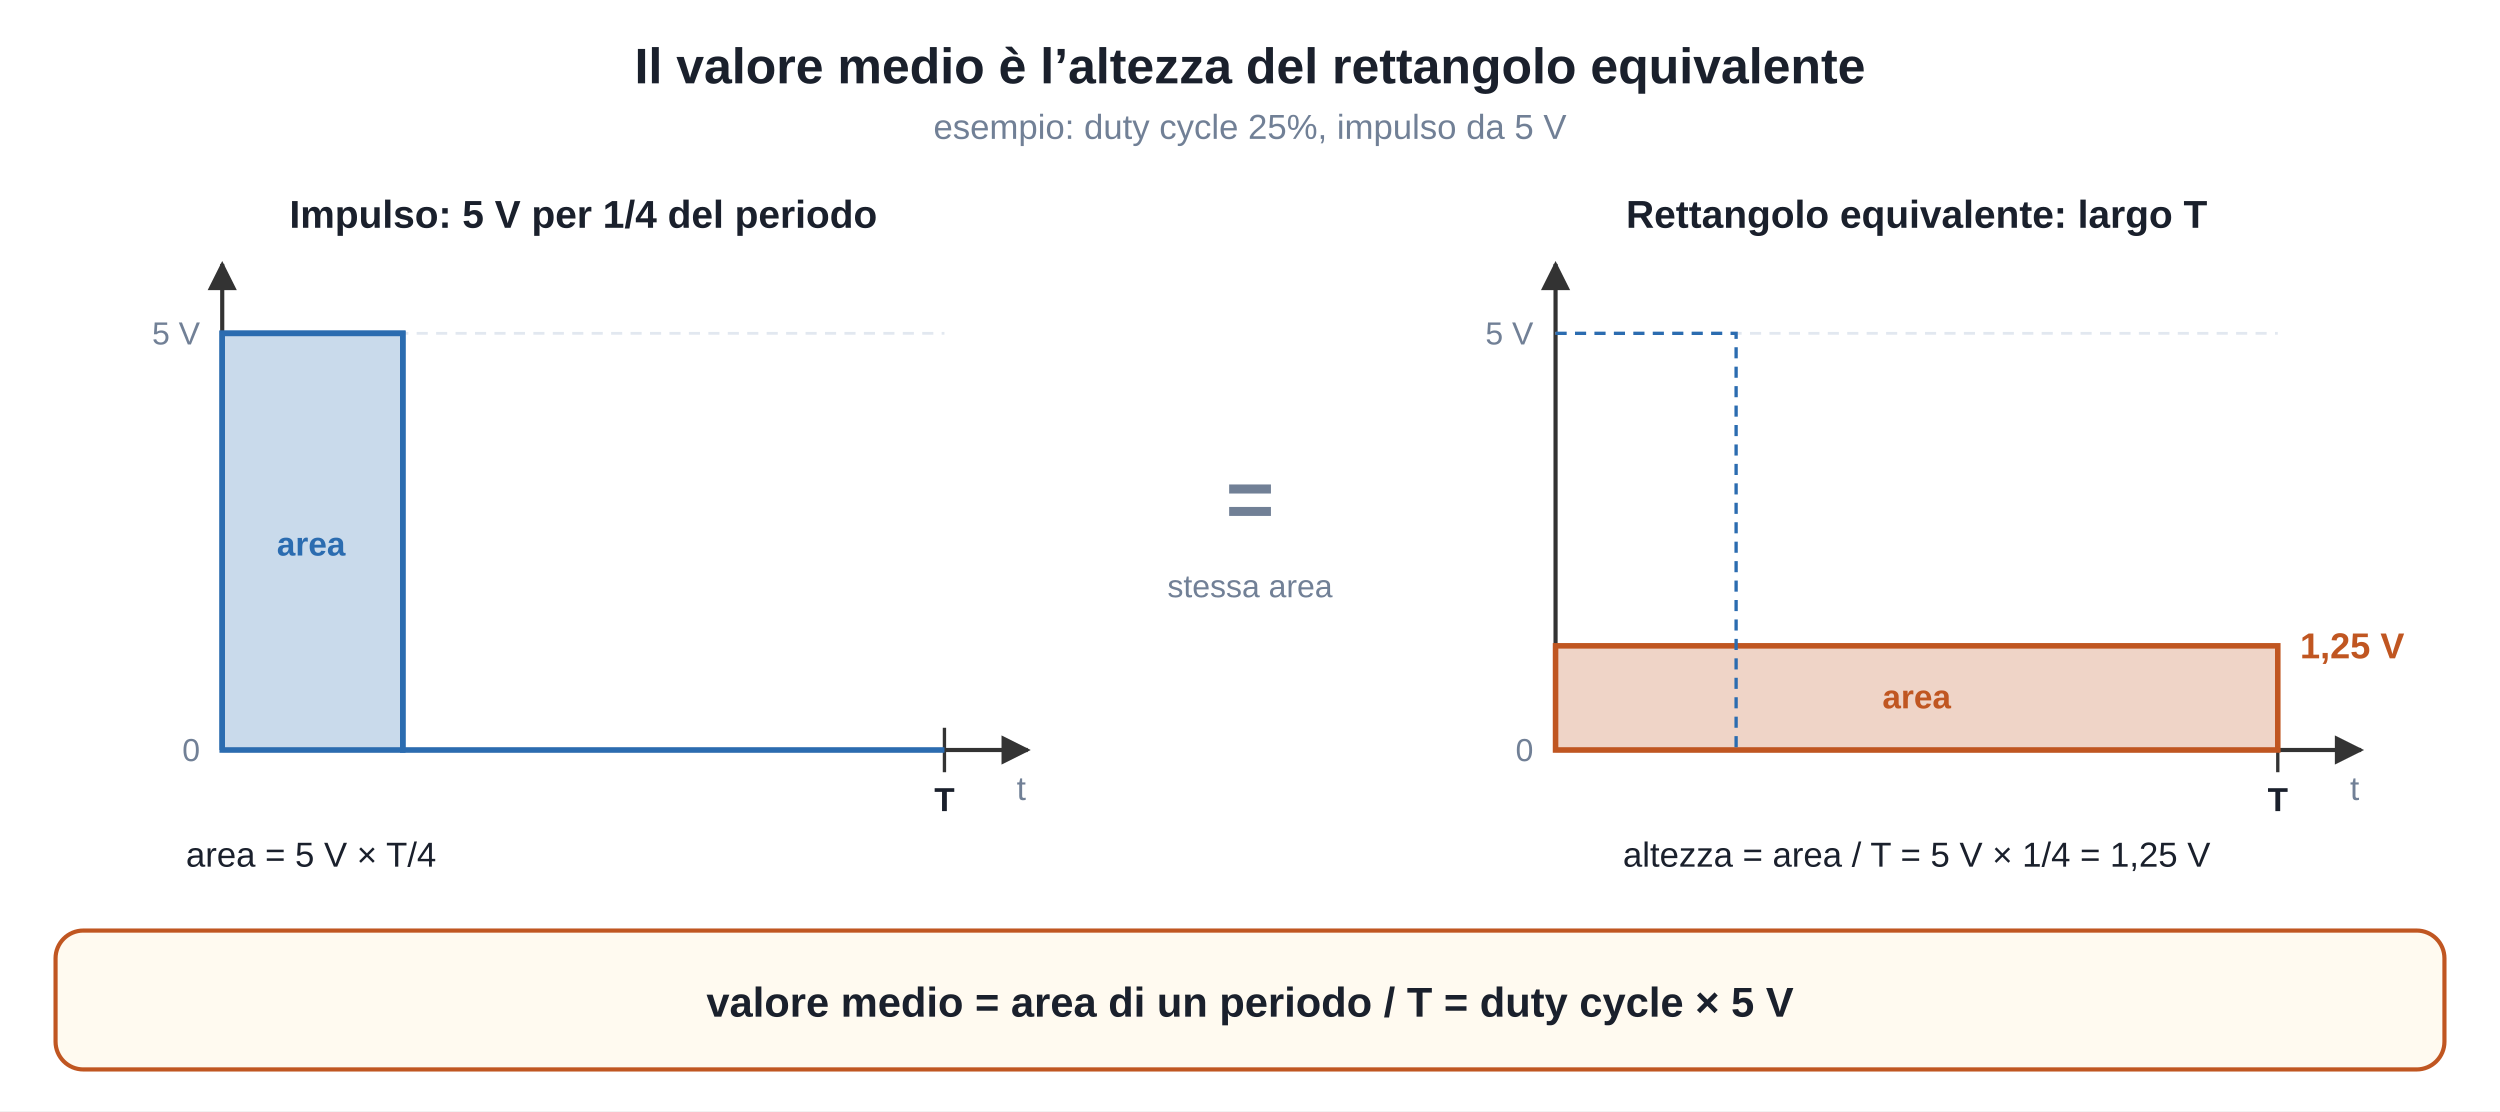
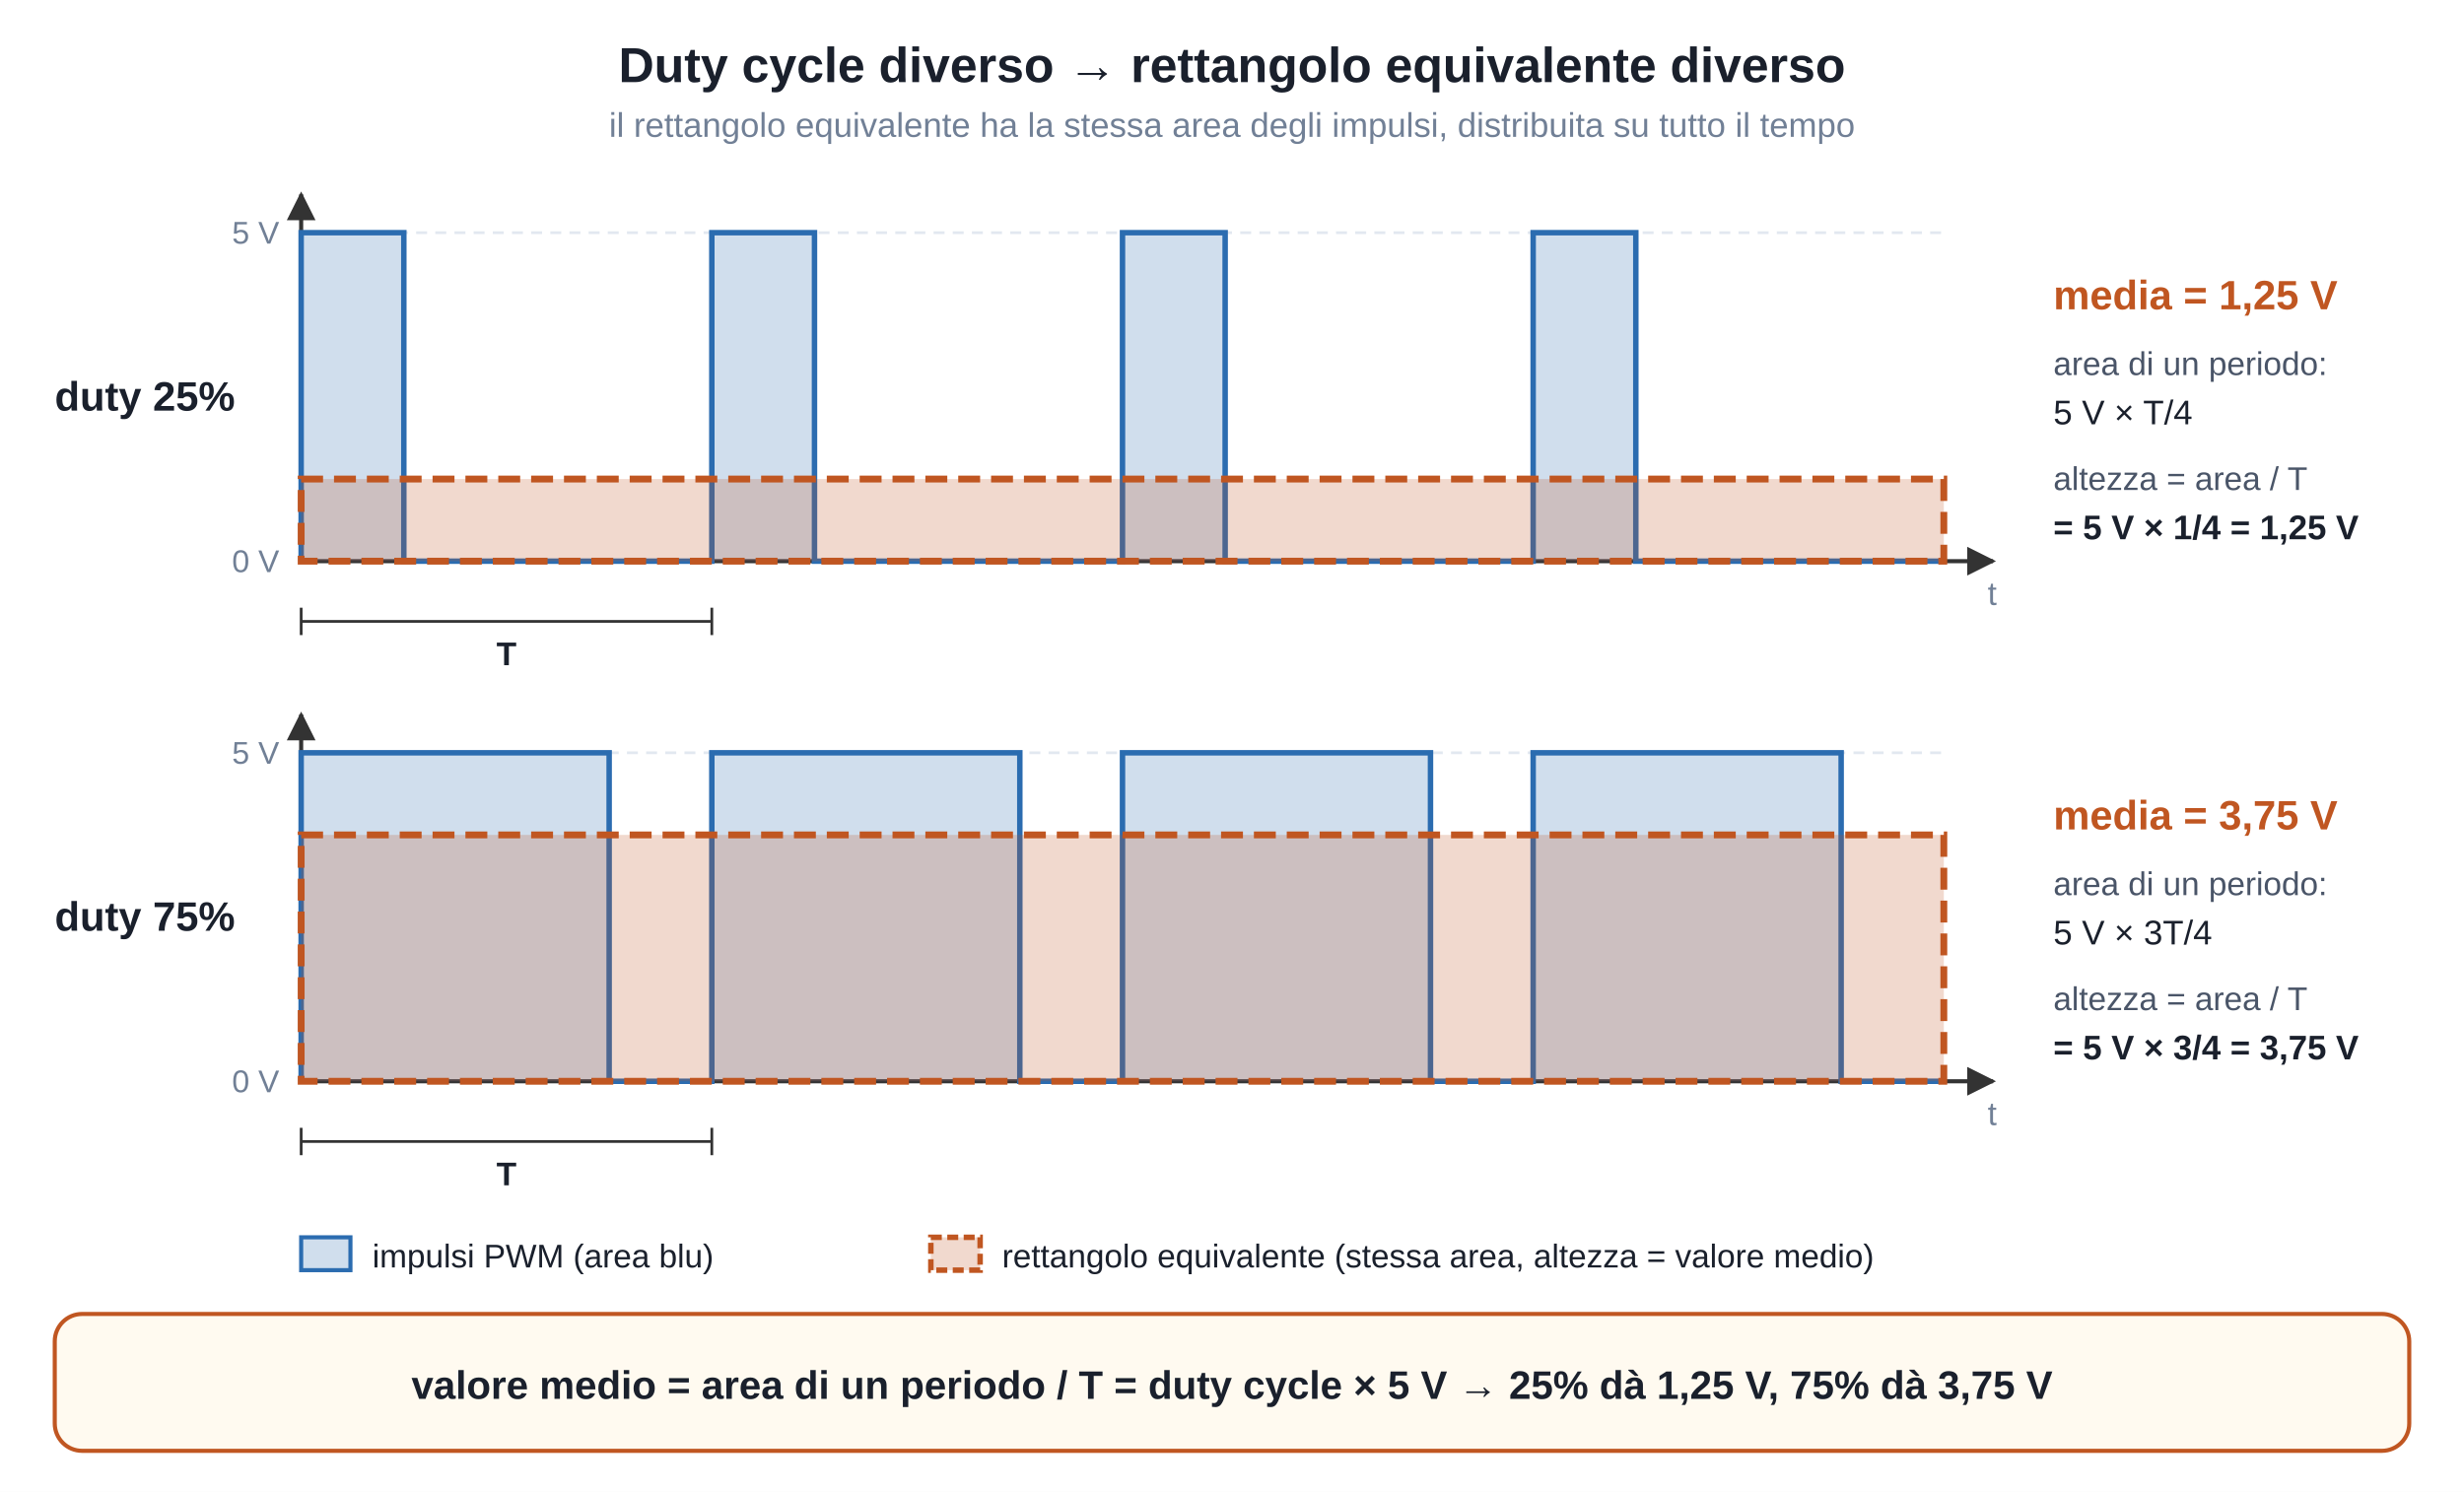
- <svg xmlns="http://www.w3.org/2000/svg" viewBox="0 0 900 400" width="900" height="400" font-family="Arial, Helvetica, sans-serif">
+ <svg xmlns="http://www.w3.org/2000/svg" viewBox="0 0 900 545" width="900" height="545" font-family="Arial, Helvetica, sans-serif">
  <defs>
    <marker id="a" viewBox="0 0 10 10" refX="9" refY="5" markerWidth="7" markerHeight="7" orient="auto-start-reverse">
      <path d="M0 0L10 5L0 10z" fill="#333" />
    </marker>
  </defs>
-   <rect width="900" height="400" fill="white" />
-   <text x="450" y="30" font-size="18" text-anchor="middle" font-weight="bold" fill="#1a202c">Il valore medio è l’altezza del rettangolo equivalente</text>
-   <text x="450" y="50" font-size="12.5" text-anchor="middle" font-weight="normal" fill="#718096">esempio: duty cycle 25%, impulso da 5 V</text>
-   <text x="210" y="82" font-size="14" text-anchor="middle" font-weight="bold" fill="#1a202c">Impulso: 5 V per 1/4 del periodo</text>
-   <line x1="80" y1="270" x2="370" y2="270" stroke="#333" stroke-width="1.5" marker-end="url(#a)" />
-   <line x1="80" y1="270" x2="80" y2="95" stroke="#333" stroke-width="1.5" marker-end="url(#a)" />
-   <text x="366" y="288" font-size="12" text-anchor="start" font-weight="normal" fill="#718096">t</text>
-   <text x="72" y="124" font-size="11.5" text-anchor="end" font-weight="normal" fill="#718096">5 V</text>
-   <text x="72" y="274" font-size="11.5" text-anchor="end" font-weight="normal" fill="#718096">0</text>
-   <line x1="80" y1="120" x2="340" y2="120" stroke="#e2e8f0" stroke-width="1" stroke-dasharray="4 3" />
-   <line x1="340" y1="262" x2="340" y2="278" stroke="#333" stroke-width="1.2" />
-   <text x="340" y="292" font-size="12" text-anchor="middle" font-weight="bold" fill="#1a202c">T</text>
-   <rect x="80" y="120" width="65" height="150" fill="#2b6cb0" fill-opacity="0.25" stroke="#2b6cb0" stroke-width="2" />
-   <polyline points="80.0,270.0 80.0,120.0 145.0,120.0 145.0,270.0 340.0,270.0" fill="none" stroke="#2b6cb0" stroke-width="2" />
-   <text x="112" y="200" font-size="12" text-anchor="middle" font-weight="bold" fill="#2b6cb0">area</text>
-   <text x="112" y="312" font-size="12.5" text-anchor="middle" font-weight="normal" fill="#1a202c">area = 5 V × T/4</text>
-   <text x="450" y="190" font-size="30" text-anchor="middle" font-weight="bold" fill="#718096">=</text>
-   <text x="450" y="215" font-size="11.5" text-anchor="middle" font-weight="normal" fill="#718096">stessa area</text>
-   <text x="690" y="82" font-size="14" text-anchor="middle" font-weight="bold" fill="#1a202c">Rettangolo equivalente: largo T</text>
-   <line x1="560" y1="270" x2="850" y2="270" stroke="#333" stroke-width="1.5" marker-end="url(#a)" />
-   <line x1="560" y1="270" x2="560" y2="95" stroke="#333" stroke-width="1.5" marker-end="url(#a)" />
-   <text x="846" y="288" font-size="12" text-anchor="start" font-weight="normal" fill="#718096">t</text>
-   <text x="552" y="124" font-size="11.5" text-anchor="end" font-weight="normal" fill="#718096">5 V</text>
-   <text x="552" y="274" font-size="11.5" text-anchor="end" font-weight="normal" fill="#718096">0</text>
-   <line x1="560" y1="120" x2="820" y2="120" stroke="#e2e8f0" stroke-width="1" stroke-dasharray="4 3" />
-   <line x1="820" y1="262" x2="820" y2="278" stroke="#333" stroke-width="1.2" />
-   <text x="820" y="292" font-size="12" text-anchor="middle" font-weight="bold" fill="#1a202c">T</text>
-   <rect x="560" y="232.5" width="260" height="37.5" fill="#c05621" fill-opacity="0.25" stroke="#c05621" stroke-width="2" />
-   <polyline points="560.0,120.0 625.0,120.0 625.0,270.0" fill="none" stroke="#2b6cb0" stroke-width="1.2" stroke-dasharray="4 3" />
-   <text x="828" y="237" font-size="13" text-anchor="start" font-weight="bold" fill="#c05621">1,25 V</text>
-   <text x="690" y="255" font-size="12" text-anchor="middle" font-weight="bold" fill="#c05621">area</text>
-   <text x="690" y="312" font-size="12.5" text-anchor="middle" font-weight="normal" fill="#1a202c">altezza = area / T = 5 V × 1/4 = 1,25 V</text>
-   <rect x="20" y="335" width="860" height="50" rx="10" fill="#fffaf0" stroke="#c05621" stroke-width="1.5" />
-   <text x="450" y="366" font-size="15" text-anchor="middle" font-weight="bold" fill="#1a202c">valore medio = area di un periodo / T = duty cycle × 5 V</text>
+   <rect width="900" height="545" fill="white" />
+   <text x="450" y="30" font-size="18" text-anchor="middle" font-weight="bold" fill="#1a202c">Duty cycle diverso → rettangolo equivalente diverso</text>
+   <text x="450" y="50" font-size="12.5" text-anchor="middle" font-weight="normal" fill="#718096">il rettangolo equivalente ha la stessa area degli impulsi, distribuita su tutto il tempo</text>
+   <text x="20" y="150.0" font-size="15" text-anchor="start" font-weight="bold" fill="#1a202c">duty 25%</text>
+   <text x="102" y="89" font-size="11.5" text-anchor="end" font-weight="normal" fill="#718096">5 V</text>
+   <text x="102" y="209" font-size="11.5" text-anchor="end" font-weight="normal" fill="#718096">0 V</text>
+   <line x1="110" y1="205" x2="728" y2="205" stroke="#333" stroke-width="1.5" marker-end="url(#a)" />
+   <line x1="110" y1="205" x2="110" y2="71" stroke="#333" stroke-width="1.5" marker-end="url(#a)" />
+   <text x="726" y="221" font-size="12" text-anchor="start" font-weight="normal" fill="#718096">t</text>
+   <line x1="110" y1="85" x2="710" y2="85" stroke="#e2e8f0" stroke-width="1" stroke-dasharray="4 3" />
+   <rect x="110" y="85" width="37.5" height="120" fill="#2b6cb0" fill-opacity="0.22" />
+   <rect x="260" y="85" width="37.5" height="120" fill="#2b6cb0" fill-opacity="0.22" />
+   <rect x="410" y="85" width="37.5" height="120" fill="#2b6cb0" fill-opacity="0.22" />
+   <rect x="560" y="85" width="37.5" height="120" fill="#2b6cb0" fill-opacity="0.22" />
+   <polyline points="110.0,205.0 110.0,205.0 110.0,85.0 147.5,85.0 147.5,205.0 260.0,205.0 260.0,85.0 297.5,85.0 297.5,205.0 410.0,205.0 410.0,85.0 447.5,85.0 447.5,205.0 560.0,205.0 560.0,85.0 597.5,85.0 597.5,205.0 710.0,205.0" fill="none" stroke="#2b6cb0" stroke-width="2" />
+   <rect x="110" y="175.0" width="600" height="30.0" fill="#c05621" fill-opacity="0.22" stroke="#c05621" stroke-width="2.5" stroke-dasharray="8 4" />
+   <line x1="110" y1="227" x2="260" y2="227" stroke="#333" stroke-width="1" />
+   <line x1="110" y1="222" x2="110" y2="232" stroke="#333" stroke-width="1" />
+   <line x1="260" y1="222" x2="260" y2="232" stroke="#333" stroke-width="1" />
+   <text x="185.0" y="243" font-size="12" text-anchor="middle" font-weight="bold" fill="#1a202c">T</text>
+   <line x1="110" y1="227" x2="110" y2="227" stroke="#333" stroke-width="1" />
+   <text x="750" y="113" font-size="15" text-anchor="start" font-weight="bold" fill="#c05621">media = 1,25 V</text>
+   <text x="750" y="137" font-size="12" text-anchor="start" font-weight="normal" fill="#4a5568">area di un periodo:</text>
+   <text x="750" y="155" font-size="12.5" text-anchor="start" font-weight="normal" fill="#1a202c">5 V × T/4</text>
+   <text x="750" y="179" font-size="12" text-anchor="start" font-weight="normal" fill="#4a5568">altezza = area / T</text>
+   <text x="750" y="197" font-size="12.5" text-anchor="start" font-weight="bold" fill="#1a202c">= 5 V × 1/4 = 1,25 V</text>
+   <text x="20" y="340.0" font-size="15" text-anchor="start" font-weight="bold" fill="#1a202c">duty 75%</text>
+   <text x="102" y="279" font-size="11.5" text-anchor="end" font-weight="normal" fill="#718096">5 V</text>
+   <text x="102" y="399" font-size="11.5" text-anchor="end" font-weight="normal" fill="#718096">0 V</text>
+   <line x1="110" y1="395" x2="728" y2="395" stroke="#333" stroke-width="1.5" marker-end="url(#a)" />
+   <line x1="110" y1="395" x2="110" y2="261" stroke="#333" stroke-width="1.5" marker-end="url(#a)" />
+   <text x="726" y="411" font-size="12" text-anchor="start" font-weight="normal" fill="#718096">t</text>
+   <line x1="110" y1="275" x2="710" y2="275" stroke="#e2e8f0" stroke-width="1" stroke-dasharray="4 3" />
+   <rect x="110" y="275" width="112.5" height="120" fill="#2b6cb0" fill-opacity="0.22" />
+   <rect x="260" y="275" width="112.5" height="120" fill="#2b6cb0" fill-opacity="0.22" />
+   <rect x="410" y="275" width="112.5" height="120" fill="#2b6cb0" fill-opacity="0.22" />
+   <rect x="560" y="275" width="112.5" height="120" fill="#2b6cb0" fill-opacity="0.22" />
+   <polyline points="110.0,395.0 110.0,395.0 110.0,275.0 222.5,275.0 222.5,395.0 260.0,395.0 260.0,275.0 372.5,275.0 372.5,395.0 410.0,395.0 410.0,275.0 522.5,275.0 522.5,395.0 560.0,395.0 560.0,275.0 672.5,275.0 672.5,395.0 710.0,395.0" fill="none" stroke="#2b6cb0" stroke-width="2" />
+   <rect x="110" y="305.0" width="600" height="90.0" fill="#c05621" fill-opacity="0.22" stroke="#c05621" stroke-width="2.5" stroke-dasharray="8 4" />
+   <line x1="110" y1="417" x2="260" y2="417" stroke="#333" stroke-width="1" />
+   <line x1="110" y1="412" x2="110" y2="422" stroke="#333" stroke-width="1" />
+   <line x1="260" y1="412" x2="260" y2="422" stroke="#333" stroke-width="1" />
+   <text x="185.0" y="433" font-size="12" text-anchor="middle" font-weight="bold" fill="#1a202c">T</text>
+   <line x1="110" y1="417" x2="110" y2="417" stroke="#333" stroke-width="1" />
+   <text x="750" y="303" font-size="15" text-anchor="start" font-weight="bold" fill="#c05621">media = 3,75 V</text>
+   <text x="750" y="327" font-size="12" text-anchor="start" font-weight="normal" fill="#4a5568">area di un periodo:</text>
+   <text x="750" y="345" font-size="12.5" text-anchor="start" font-weight="normal" fill="#1a202c">5 V × 3T/4</text>
+   <text x="750" y="369" font-size="12" text-anchor="start" font-weight="normal" fill="#4a5568">altezza = area / T</text>
+   <text x="750" y="387" font-size="12.5" text-anchor="start" font-weight="bold" fill="#1a202c">= 5 V × 3/4 = 3,75 V</text>
+   <rect x="110" y="452" width="18" height="12" fill="#2b6cb0" fill-opacity="0.22" stroke="#2b6cb0" stroke-width="1.5" />
+   <text x="136" y="463" font-size="12" text-anchor="start" font-weight="normal" fill="#1a202c">impulsi PWM (area blu)</text>
+   <rect x="340" y="452" width="18" height="12" fill="#c05621" fill-opacity="0.22" stroke="#c05621" stroke-width="2" stroke-dasharray="4 2" />
+   <text x="366" y="463" font-size="12" text-anchor="start" font-weight="normal" fill="#1a202c">rettangolo equivalente (stessa area, altezza = valore medio)</text>
+   <rect x="20" y="480" width="860" height="50" rx="10" fill="#fffaf0" stroke="#c05621" stroke-width="1.5" />
+   <text x="450" y="511" font-size="14.5" text-anchor="middle" font-weight="bold" fill="#1a202c">valore medio = area di un periodo / T = duty cycle × 5 V   →   25% dà 1,25 V, 75% dà 3,75 V</text>
</svg>
